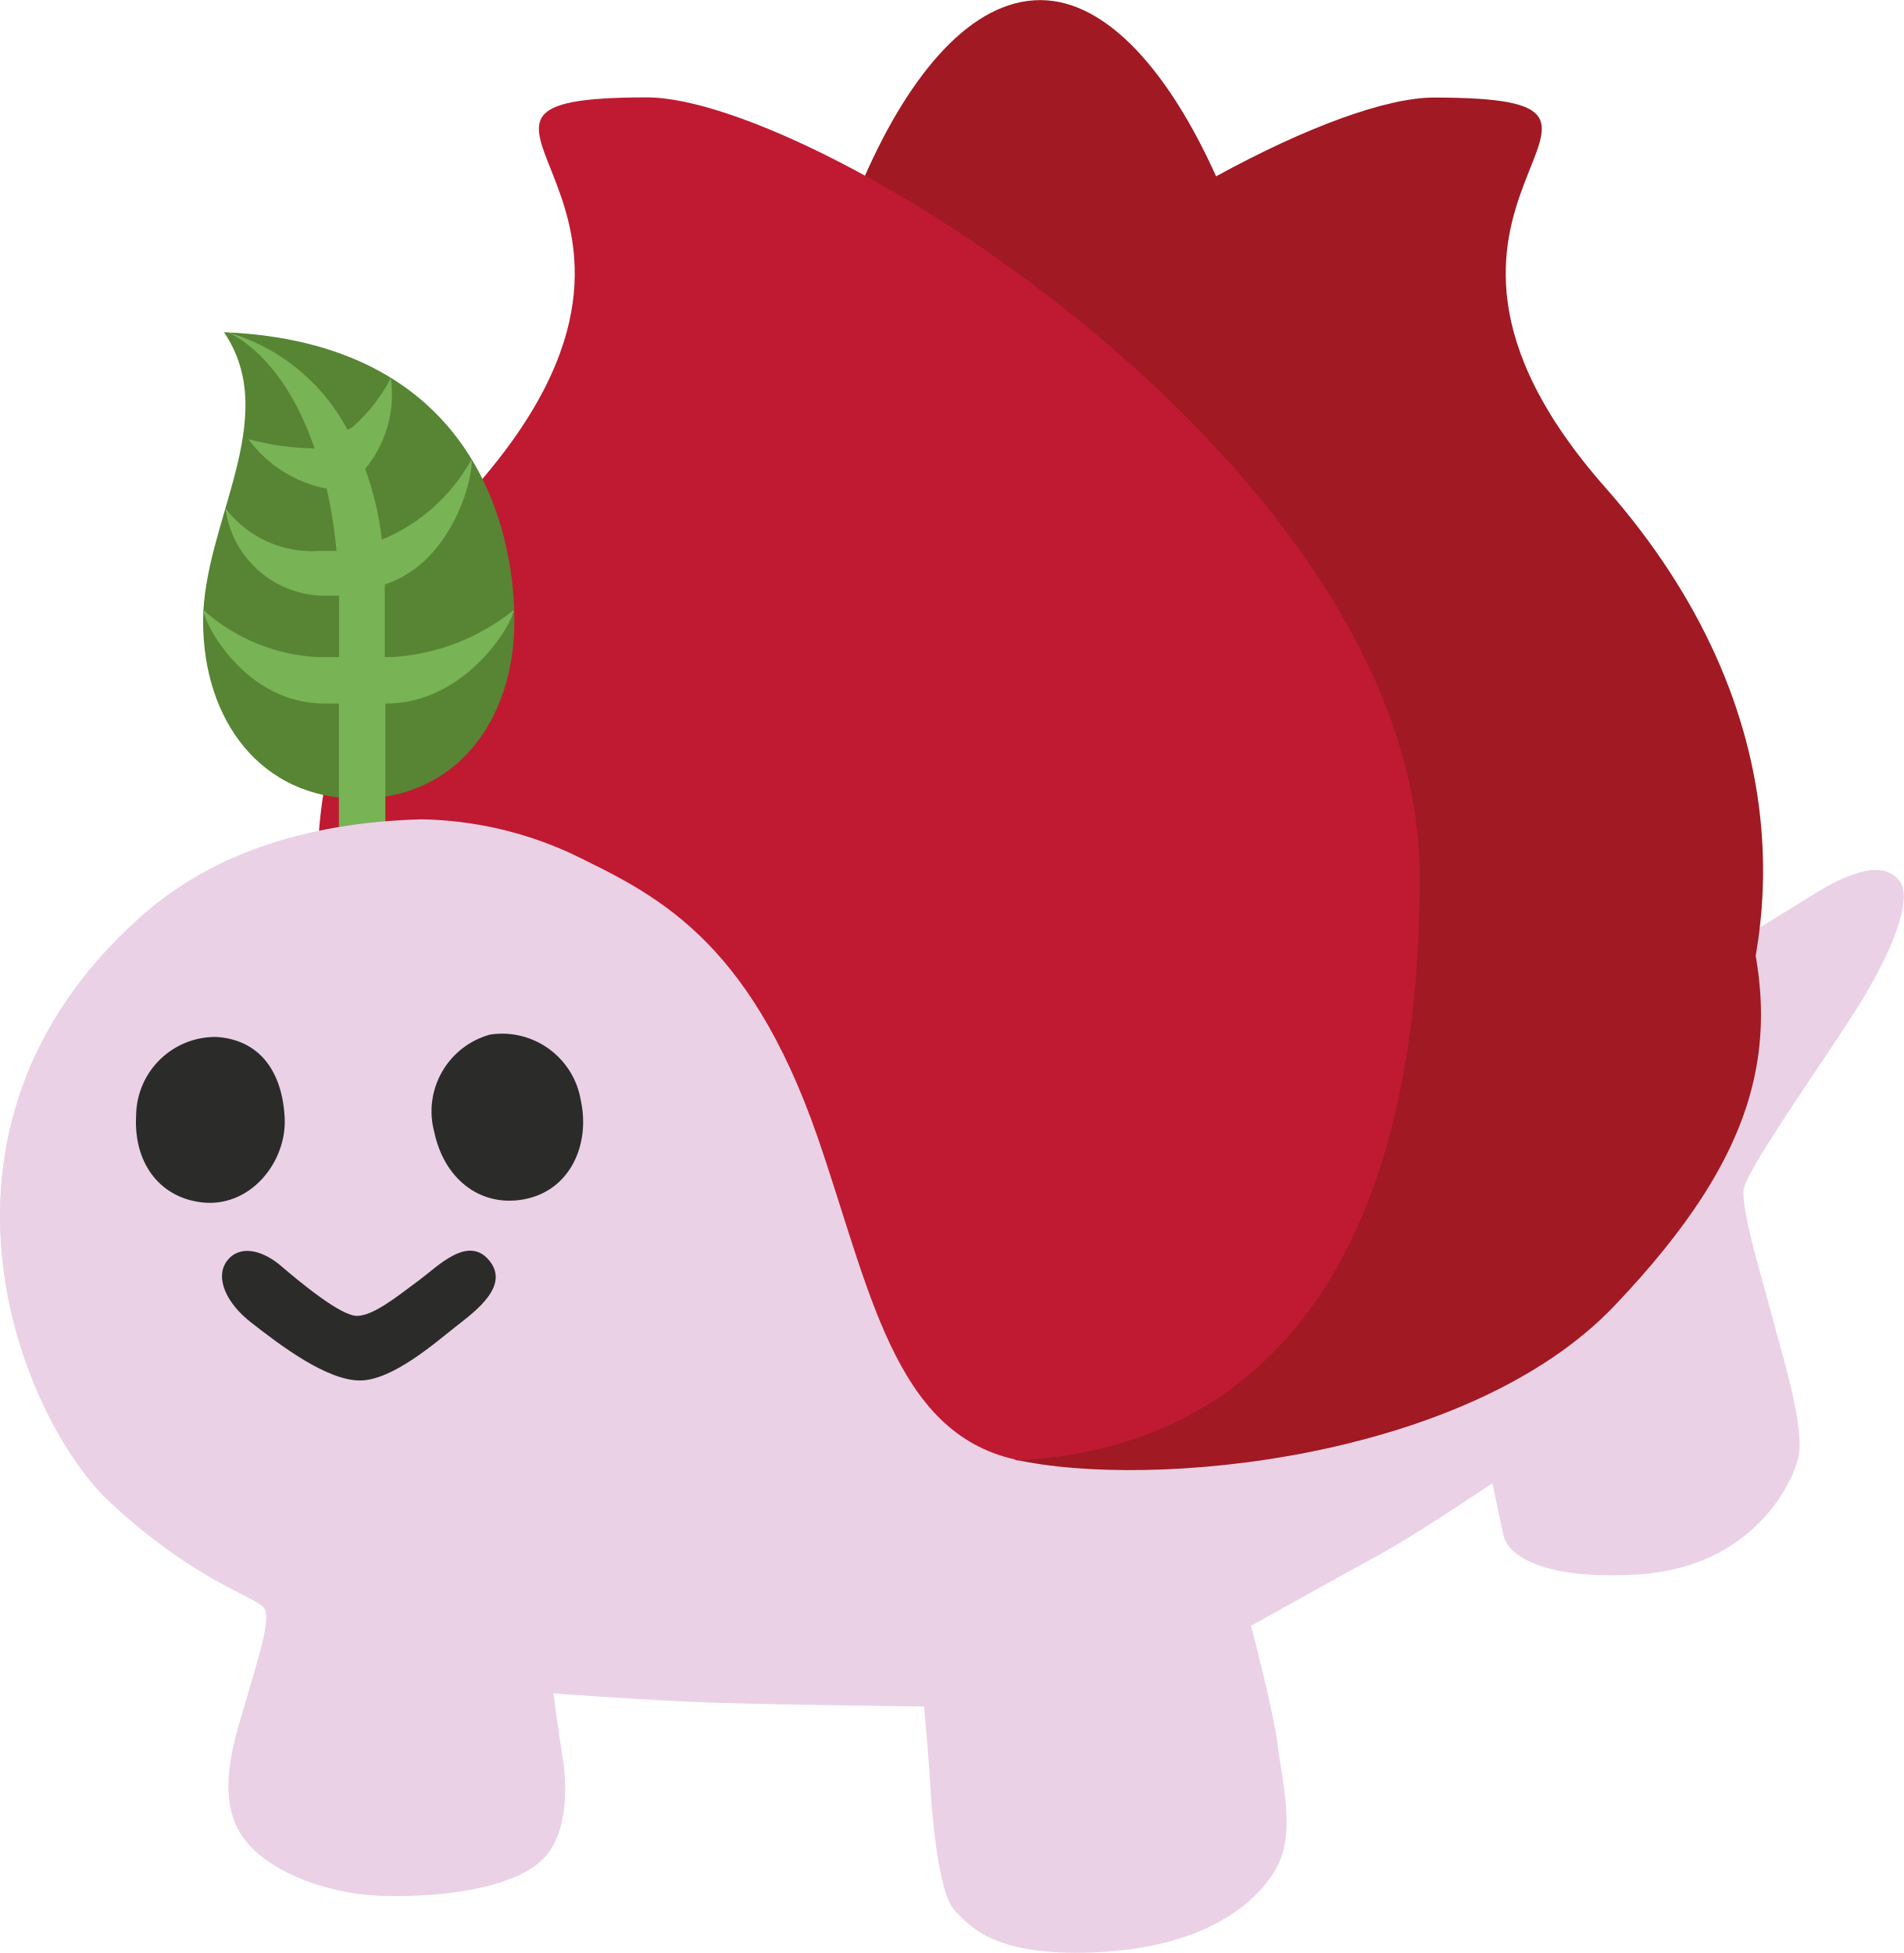
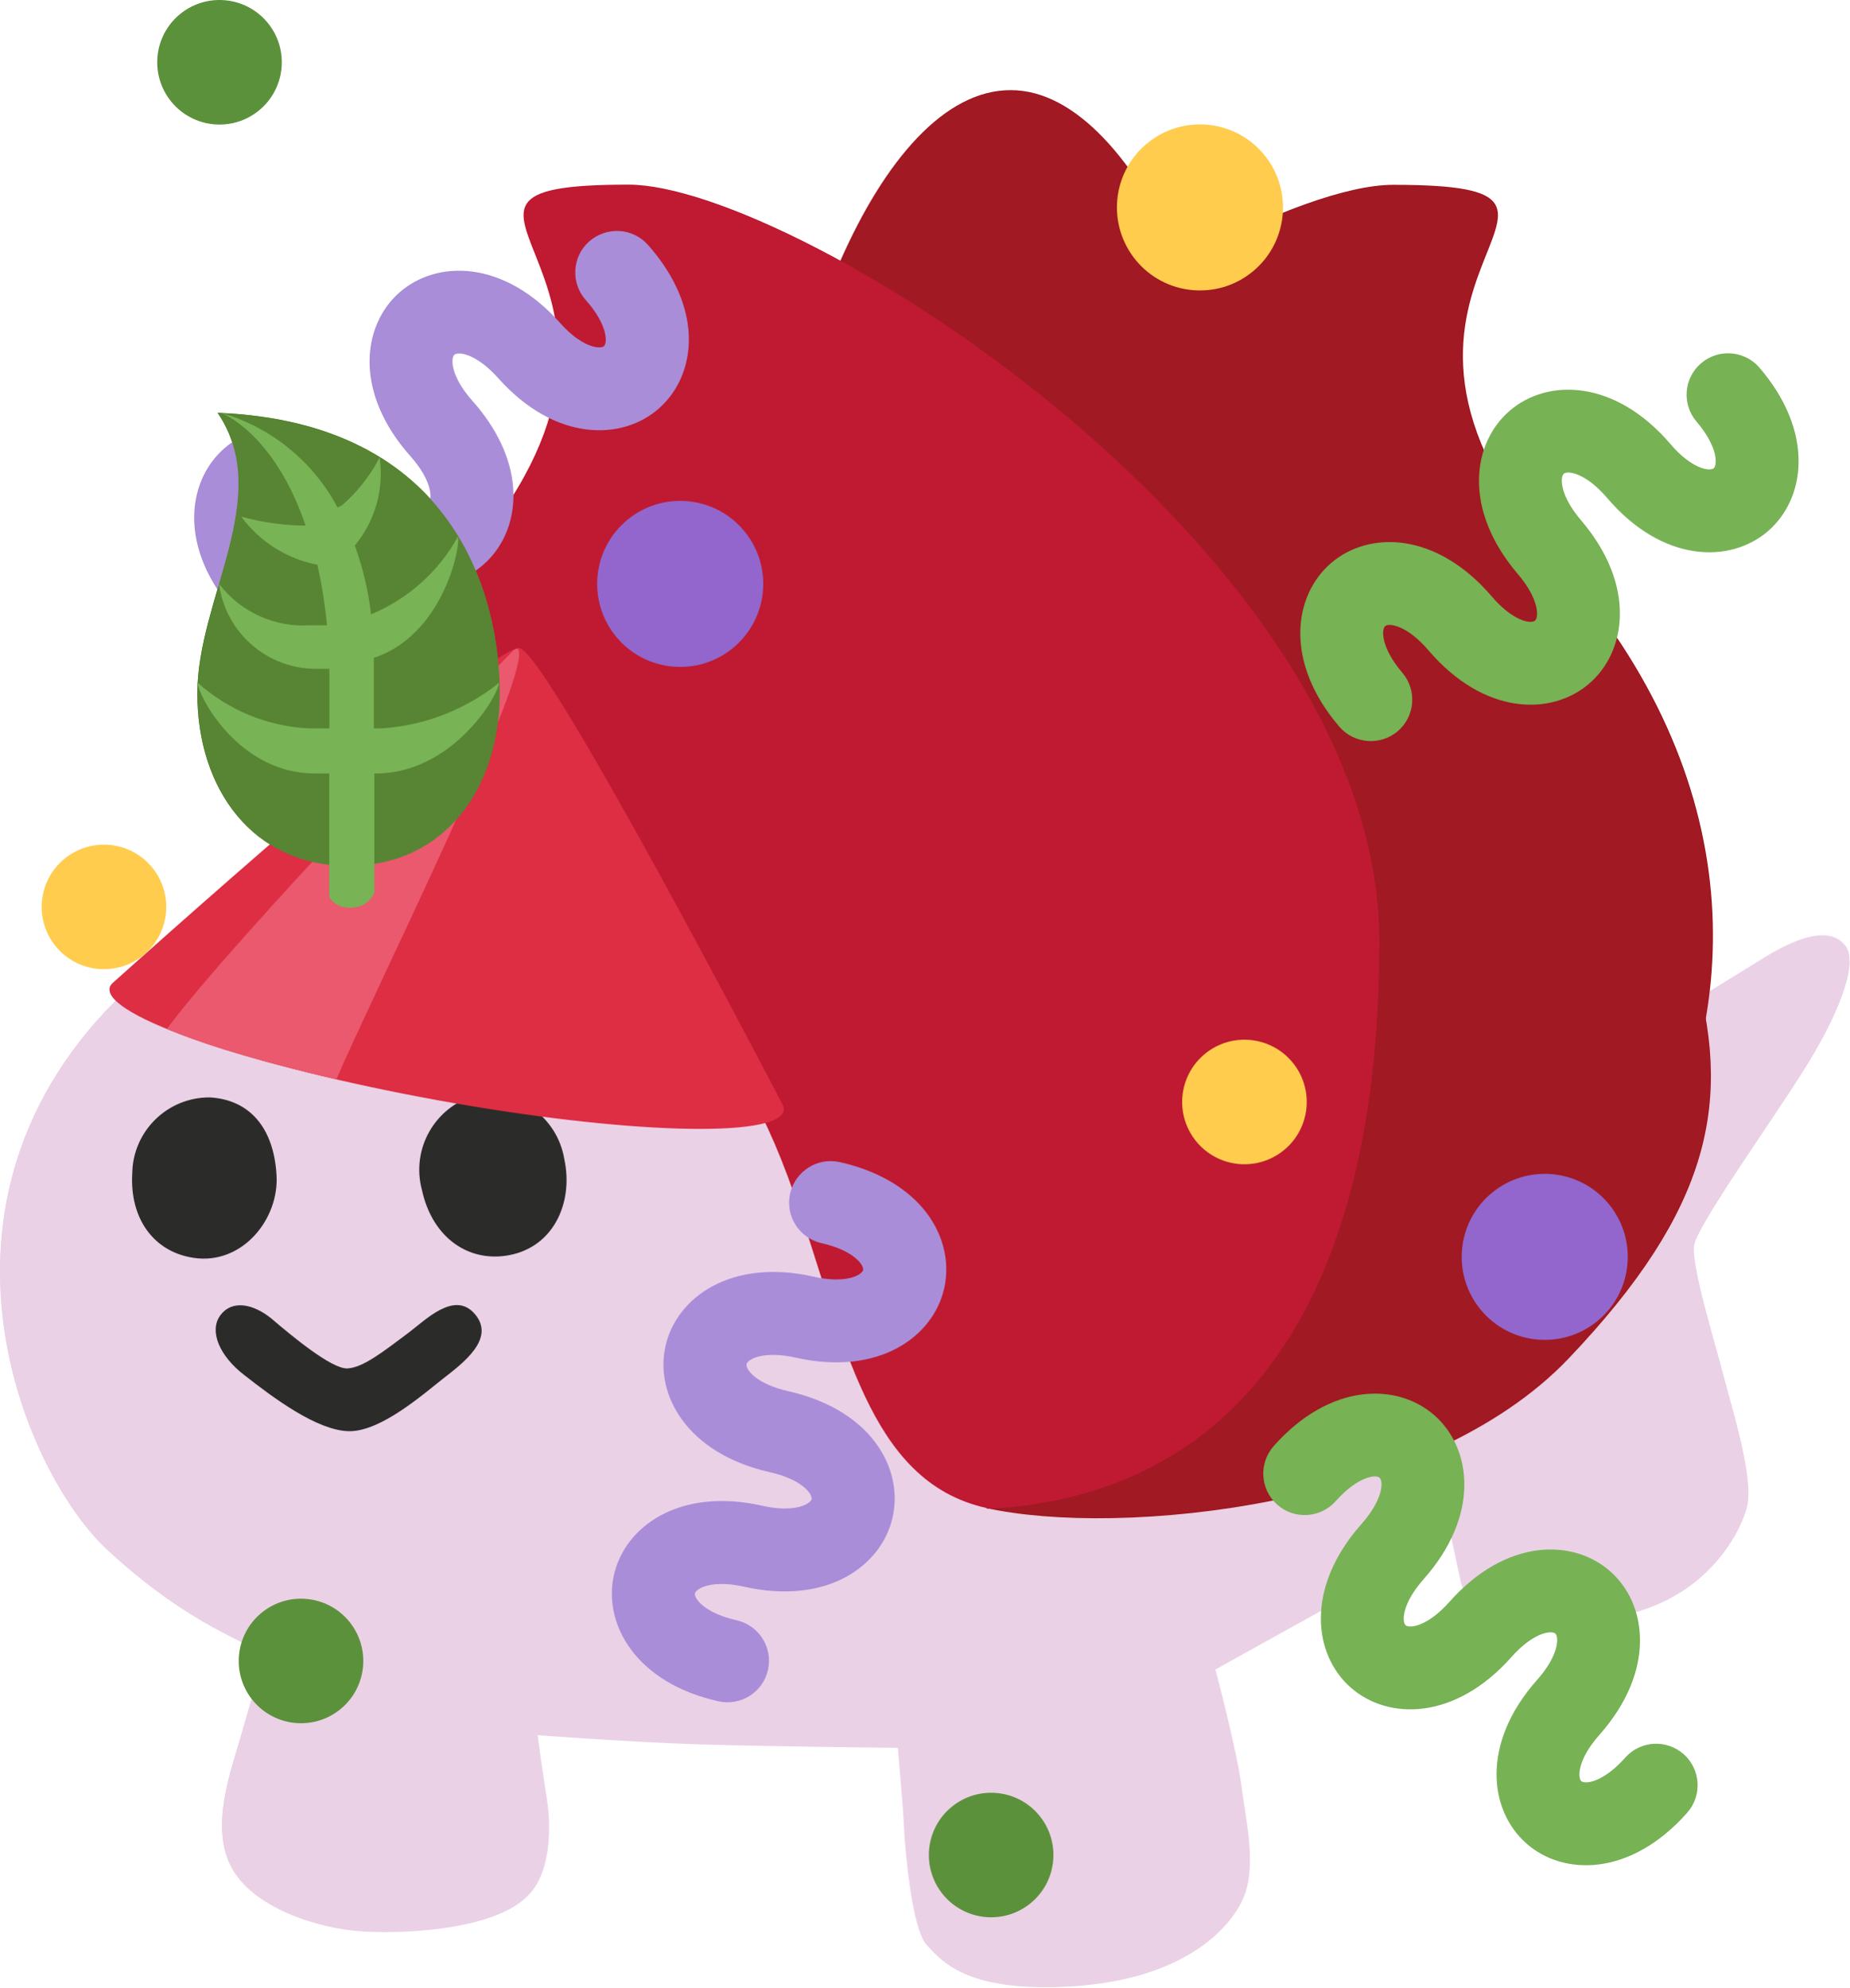
- <svg xmlns="http://www.w3.org/2000/svg" width="37mm" height="37.96mm" viewBox="0 0 104.89 107.6">
-   <defs>
-     <style>
+ <svg xmlns="http://www.w3.org/2000/svg" width="36.999mm" height="39.757mm" viewBox="0 0 104.886 112.693" version="1.1" id="svg71030">
+   <defs id="defs70996">
+     <style id="style70994">
      .cls-1 {
        fill: #ebd1e6;
      }

      .cls-2 {
        fill: #a11922;
      }

      .cls-3 {
        fill: #4a4f23;
      }

      .cls-4 {
        fill: #bf1a32;
      }

      .cls-5 {
        fill: #578533;
      }

      .cls-6 {
        fill: #78b355;
      }

      .cls-7 {
        fill: #2b2c29;
      }
    </style>
+     <clipPath clipPathUnits="userSpaceOnUse" id="clipPath73080">
+       <path style="display:none;fill:none;stroke-width:3.75" d="m 18.406,44.445 c 0,0 -0.201,1.984 1.52,1.924 1.656,-0.058 1.529,-2.05 1.529,-2.05 l 3.913,5.432 -9.786,0.429 z" id="path73082" />
+       <path id="lpe_path-effect73084" style="fill:none;stroke-width:3.75" class="powerclip" d="M 6.19,13.3 H 33.34 V 54.04 H 6.19 Z m 12.216,31.145 -2.823,5.736 9.786,-0.429 -3.913,-5.432 c 0,0 0.126,1.992 -1.529,2.05 -1.721,0.06 -1.52,-1.924 -1.52,-1.924 z" />
+     </clipPath>
  </defs>
-   <g id="Layer_2" data-name="Layer 2">
+   <g id="Layer_2" data-name="Layer 2" transform="translate(-9.6856421e-4,5.104671)">
    <g id="grid">
      <g id="wl_copy" data-name="wl copy">
        <g id="flowers">
-           <g>
-             <path class="cls-1" d="M95.19,52.19l4.27-2.63c.86-.53,4-2.67,5.21-1,.73,1-.46,4-2.42,7.08-1.79,2.86-6,8.74-6.18,9.88s1.21,5.6,1.65,7.33,1.78,5.89,1.34,7.54-2.8,6.2-9.3,6.38C84.6,87,83,85.5,82.83,84.58c-.15-.66-.61-2.86-.61-2.86s-4.14,2.8-6.1,3.87-7.22,4-7.22,4,1.22,4.71,1.47,6.62.95,4.63,0,6.5c-.85,1.71-3.59,4.61-10.32,4.83-5.25.18-6.64-1.4-7.51-2.36s-1.24-5.71-1.28-6.7-.35-4.5-.35-4.5-7.13-.07-11.43-.2c-3.9-.13-9-.52-9-.52s.27,2.06.51,3.54c.23,1.32.37,4.11-1,5.52-1.79,1.91-6.63,2.23-9.3,2.08s-6.43-1.37-7.61-3.74.11-5.59.62-7.44c.45-1.63,1.26-4,.89-4.62S10.94,87.28,6.1,82.8-5.5,62.36,7.72,50.54,46.63,50,48,50.74,95.19,52.19,95.19,52.19Z" />
-             <path class="cls-2" d="M52.77,23.74c-12.34,1-21.37,7.53-25.7,14.41a56.4,56.4,0,0,0-3.85,7A20.56,20.56,0,0,1,31.42,47C36,49.23,41.2,51.59,45,62.61c2.88,8.32,4.19,16.29,10.88,17.8,7.57,1.69,25,0,33.06-8.46s9.42-14.64,7-22.55-12.57-21.75-26-25C64.12,23,58.37,23.26,52.77,23.74Z" />
-             <path class="cls-3" d="M94.22,45.22c-.41-.87-1.24-2.17-1.24-2.17s0,1.82-.11,2.78c-.19,1.57-.92,4.85-1.43,4.4A107.43,107.43,0,0,1,84,41.43c-1.6-2.17-7.06-7.81-7.26-9.71a19.37,19.37,0,0,1,1-4.17l-2.14-1.11c-.79-.4-2-.84-2-.84s-.51,4.38-1.23,5.23-4.63,2.49-7.73,3.81c-3.75,1.59-7.36,3.61-8.73,3.91-1.2.27-8.11-.93-10.72-1.32-3.27-.49-8.22-1.68-9.38-2.44A13.7,13.7,0,0,1,33,31.54s-.77.57-1.53,1.23a15,15,0,0,0-1.72,1.9s2.13,2,2.28,2.73c.2,1.06-1,2.56-2,4-.61.86-2.27,4.41-2.27,4.41a6.34,6.34,0,0,1,1.93.48c1.11.46,2.16.94,2.16.94s2.39-6.22,4.08-6.85c1.44-.54,5.62.65,8.64,1.15,4.29.71,8.62,1.32,9.58,2.44s2.06,5.85,3.08,9.82c1.12,4.34,4,15.62,3.48,16.51s-5,.76-7.61.56a33.43,33.43,0,0,1-5.75-1.34s.59,1.85.78,2.34c.27.71,1.13,2.68,1.13,2.68s5.12,2,19.93,0,21.75-12.38,23.65-17c2.55-6.12,2.77-9.34,2.77-9.34S94.63,46.08,94.22,45.22Zm-12.78,20c-3.66,2.52-13.29,5.41-15.08,4.54-1.44-.7-4-12.23-5.2-17.37-.78-3.29-2.51-8.27-1.65-9.87.58-1.09,4.14-2.83,6.77-4.19s6.07-3,7.14-2.94c1.52.12,5,5.24,8.39,9.61s7.18,8.91,7.3,10.53S85.22,62.6,81.44,65.18Z" />
-             <g>
-               <path class="cls-2" d="M88.43,26.84C74.24,10.73,93.93,5.37,79,5.37c-2.6,0-7,1.6-12,4.34C64.43,4,61,0,57.31,0c-7.48,0-13.6,15.85-14.13,30.18-4,5.63-6.77,11.8-6.77,18.12,0,22.23,9.45,32.2,23.64,32.2C88.43,80.5,109.85,51.13,88.43,26.84Z" />
-               <path class="cls-4" d="M78.22,48.3c0,22.23-9.46,32.2-23.65,32.2-28.38,0-49.79-29.37-28.38-53.67C40.38,10.73,20.7,5.36,35.65,5.36,45.11,5.37,78.22,26.07,78.22,48.3Z" />
+           <g id="g71024">
+             <path class="cls-1" d="m 95.19,52.19 4.27,-2.63 c 0.86,-0.53 4,-2.67 5.21,-1 0.73,1 -0.46,4 -2.42,7.08 -1.79,2.86 -6,8.74 -6.18,9.88 -0.18,1.14 1.21,5.6 1.65,7.33 0.44,1.73 1.78,5.89 1.34,7.54 -0.44,1.65 -2.8,6.2 -9.3,6.38 C 84.6,87 83,85.5 82.83,84.58 c -0.15,-0.66 -0.61,-2.86 -0.61,-2.86 0,0 -4.14,2.8 -6.1,3.87 -1.96,1.07 -7.22,4 -7.22,4 0,0 1.22,4.71 1.47,6.62 0.25,1.91 0.95,4.63 0,6.5 -0.85,1.71 -3.59,4.61 -10.32,4.83 -5.25,0.18 -6.64,-1.4 -7.51,-2.36 -0.87,-0.96 -1.24,-5.71 -1.28,-6.7 -0.04,-0.99 -0.35,-4.5 -0.35,-4.5 0,0 -7.13,-0.07 -11.43,-0.2 -3.9,-0.13 -9,-0.52 -9,-0.52 0,0 0.27,2.06 0.51,3.54 0.23,1.32 0.37,4.11 -1,5.52 -1.79,1.91 -6.63,2.23 -9.3,2.08 -2.67,-0.15 -6.43,-1.37 -7.61,-3.74 -1.18,-2.37 0.11,-5.59 0.62,-7.44 0.45,-1.63 1.26,-4 0.89,-4.62 C 14.22,87.98 10.94,87.28 6.1,82.8 1.26,78.32 -5.5,62.36 7.72,50.54 20.94,38.72 46.63,50 48,50.74 c 1.37,0.74 47.19,1.45 47.19,1.45 z" id="path70998" />
+             <path class="cls-2" d="m 52.77,23.74 c -12.34,1 -21.37,7.53 -25.7,14.41 a 56.4,56.4 0 0 0 -3.85,7 20.56,20.56 0 0 1 8.2,1.85 C 36,49.23 41.2,51.59 45,62.61 c 2.88,8.32 4.19,16.29 10.88,17.8 7.57,1.69 25,0 33.06,-8.46 8.06,-8.46 9.42,-14.64 7,-22.55 -2.42,-7.91 -12.57,-21.75 -26,-25 C 64.12,23 58.37,23.26 52.77,23.74 Z" id="path71000" />
+             <path class="cls-3" d="m 94.22,45.22 c -0.41,-0.87 -1.24,-2.17 -1.24,-2.17 0,0 0,1.82 -0.11,2.78 -0.19,1.57 -0.92,4.85 -1.43,4.4 A 107.43,107.43 0 0 1 84,41.43 c -1.6,-2.17 -7.06,-7.81 -7.26,-9.71 a 19.37,19.37 0 0 1 1,-4.17 L 75.6,26.44 c -0.79,-0.4 -2,-0.84 -2,-0.84 0,0 -0.51,4.38 -1.23,5.23 -0.72,0.85 -4.63,2.49 -7.73,3.81 -3.75,1.59 -7.36,3.61 -8.73,3.91 -1.2,0.27 -8.11,-0.93 -10.72,-1.32 -3.27,-0.49 -8.22,-1.68 -9.38,-2.44 A 13.7,13.7 0 0 1 33,31.54 c 0,0 -0.77,0.57 -1.53,1.23 a 15,15 0 0 0 -1.72,1.9 c 0,0 2.13,2 2.28,2.73 0.2,1.06 -1,2.56 -2,4 -0.61,0.86 -2.27,4.41 -2.27,4.41 a 6.34,6.34 0 0 1 1.93,0.48 c 1.11,0.46 2.16,0.94 2.16,0.94 0,0 2.39,-6.22 4.08,-6.85 1.44,-0.54 5.62,0.65 8.64,1.15 4.29,0.71 8.62,1.32 9.58,2.44 0.96,1.12 2.06,5.85 3.08,9.82 1.12,4.34 4,15.62 3.48,16.51 -0.52,0.89 -5,0.76 -7.61,0.56 a 33.43,33.43 0 0 1 -5.75,-1.34 c 0,0 0.59,1.85 0.78,2.34 0.27,0.71 1.13,2.68 1.13,2.68 0,0 5.12,2 19.93,0 14.81,-2 21.75,-12.38 23.65,-17 2.55,-6.12 2.77,-9.34 2.77,-9.34 0,0 -0.98,-2.12 -1.39,-2.98 z m -12.78,20 c -3.66,2.52 -13.29,5.41 -15.08,4.54 -1.44,-0.7 -4,-12.23 -5.2,-17.37 -0.78,-3.29 -2.51,-8.27 -1.65,-9.87 0.58,-1.09 4.14,-2.83 6.77,-4.19 2.63,-1.36 6.07,-3 7.14,-2.94 1.52,0.12 5,5.24 8.39,9.61 3.39,4.37 7.18,8.91 7.3,10.53 0.12,1.62 -3.89,7.07 -7.67,9.65 z" id="path71002" />
+             <g id="g71008">
+               <path class="cls-2" d="M 88.43,26.84 C 74.24,10.73 93.93,5.37 79,5.37 76.4,5.37 72,6.97 67,9.71 64.43,4 61,0 57.31,0 49.83,0 43.71,15.85 43.18,30.18 c -4,5.63 -6.77,11.8 -6.77,18.12 0,22.23 9.45,32.2 23.64,32.2 28.38,0 49.8,-29.37 28.38,-53.66 z" id="path71004" />
+               <path class="cls-4" d="m 78.22,48.3 c 0,22.23 -9.46,32.2 -23.65,32.2 C 26.19,80.5 4.78,51.13 26.19,26.83 40.38,10.73 20.7,5.36 35.65,5.36 45.11,5.37 78.22,26.07 78.22,48.3 Z" id="path71006" />
            </g>
-             <g>
-               <path class="cls-5" d="M28.34,34.23c0-5.41-2.45-15.38-16-15.93,3.22,4.75-1.15,10.51-1.15,15.93S14.35,44,19.76,44,28.33,39.65,28.34,34.23Z" />
-               <path class="cls-6" d="M19.14,23.67a10.88,10.88,0,0,0-6.61-5.37s3,1.1,4.8,6.4a14.32,14.32,0,0,1-3.65-.51A7,7,0,0,0,18,26.92a27.8,27.8,0,0,1,.54,3.43l-.92,0A6,6,0,0,1,12.42,28,5.54,5.54,0,0,0,18,32.82l.68,0c0,.45,0,.9,0,1.38v2H17.52a10.19,10.19,0,0,1-6.31-2.59c0,.68,2.27,5.15,6.66,5.15h.8v9a1.28,1.28,0,0,0,2.56,0v-9h.06c4.39,0,7-4.46,7-5.14a11.85,11.85,0,0,1-6.67,2.58h-.42v-4c3.9-1.28,4.93-6.25,4.77-6.88a10,10,0,0,1-4.93,4.41,17.06,17.06,0,0,0-.92-3.9,6.4,6.4,0,0,0,1.41-5,9.17,9.17,0,0,1-2.14,2.72Z" />
+             <g id="g71014">
+               <path class="cls-5" d="m 28.34,34.23 c 0,-5.41 -2.45,-15.38 -16,-15.93 3.22,4.75 -1.15,10.51 -1.15,15.93 0,5.42 3.16,9.77 8.57,9.77 5.41,0 8.57,-4.35 8.58,-9.77 z" id="path71010" />
+               <path class="cls-6" d="M 19.14,23.67 A 10.88,10.88 0 0 0 12.53,18.3 c 0,0 3,1.1 4.8,6.4 a 14.32,14.32 0 0 1 -3.65,-0.51 7,7 0 0 0 4.32,2.73 27.8,27.8 0 0 1 0.54,3.43 H 17.62 A 6,6 0 0 1 12.42,28 5.54,5.54 0 0 0 18,32.82 h 0.68 c 0,0.45 0,0.9 0,1.38 v 2 h -1.16 a 10.19,10.19 0 0 1 -6.31,-2.59 c 0,0.68 2.27,5.15 6.66,5.15 h 0.8 v 9 a 1.28,1.28 0 0 0 2.56,0 v -9 h 0.06 c 4.39,0 7,-4.46 7,-5.14 A 11.85,11.85 0 0 1 21.62,36.2 H 21.2 v -4 c 3.9,-1.28 4.93,-6.25 4.77,-6.88 a 10,10 0 0 1 -4.93,4.41 17.06,17.06 0 0 0 -0.92,-3.9 6.4,6.4 0 0 0 1.41,-5 9.17,9.17 0 0 1 -2.14,2.72 z" id="path71012" />
            </g>
-             <path class="cls-1" d="M55.91,80.41c-6.69-1.51-8-9.48-10.88-17.8C41.2,51.59,36,49.23,31.42,47a20.56,20.56,0,0,0-8.2-1.86v0C17.59,45.29,12,46.7,7.72,50.54-5.5,62.36,1.24,78.32,6.1,82.8s8.12,5.18,8.48,5.84-.44,3-.89,4.62c-.51,1.85-1.8,5.07-.62,7.44s4.94,3.6,7.61,3.74,7.51-.17,9.3-2.08c1.34-1.41,1.2-4.2,1-5.52-.24-1.48-.51-3.54-.51-3.54s5.15.39,9.05.52c4.3.13,11.43.2,11.43.2s.31,3.5.35,4.5.4,5.73,1.28,6.7,2.26,2.54,7.51,2.36c6.73-.22,9.47-3.12,10.32-4.83.94-1.87.23-4.59,0-6.5s-1.47-6.62-1.47-6.62" />
-             <path class="cls-7" d="M23.11,70.52c1-.74,2.66-2.48,3.83-1.09s-.7,2.78-1.79,3.63-3.51,3-5.32,3-4.33-1.89-6-3.2c-1.37-1.06-2-2.48-1.33-3.38s1.88-.63,2.89.19c1.17,1,3.42,2.87,4.31,2.83S21.77,71.52,23.11,70.52Z" />
-             <path class="cls-7" d="M32,60.63c.54,2.49-.64,5.14-3.4,5.49-2.27.28-4.13-1.23-4.67-3.73A4.39,4.39,0,0,1,27,57,4.4,4.4,0,0,1,32,60.63Z" />
-             <path class="cls-7" d="M15.68,61.51c.17,2.51-1.94,5.13-4.69,4.72C8.72,65.9,7.35,64,7.5,61.44a4.37,4.37,0,0,1,4.4-4.31C14.18,57.26,15.52,58.88,15.68,61.51Z" />
+             <path class="cls-1" d="M 55.91,80.41 C 49.22,78.9 47.91,70.93 45.03,62.61 41.2,51.59 36,49.23 31.42,47 a 20.56,20.56 0 0 0 -8.2,-1.86 v 0 C 17.59,45.29 12,46.7 7.72,50.54 -5.5,62.36 1.24,78.32 6.1,82.8 c 4.86,4.48 8.12,5.18 8.48,5.84 0.36,0.66 -0.44,3 -0.89,4.62 -0.51,1.85 -1.8,5.07 -0.62,7.44 1.18,2.37 4.94,3.6 7.61,3.74 2.67,0.14 7.51,-0.17 9.3,-2.08 1.34,-1.41 1.2,-4.2 1,-5.52 -0.24,-1.48 -0.51,-3.54 -0.51,-3.54 0,0 5.15,0.39 9.05,0.52 4.3,0.13 11.43,0.2 11.43,0.2 0,0 0.31,3.5 0.35,4.5 0.04,1 0.4,5.73 1.28,6.7 0.88,0.97 2.26,2.54 7.51,2.36 6.73,-0.22 9.47,-3.12 10.32,-4.83 0.94,-1.87 0.23,-4.59 0,-6.5 -0.23,-1.91 -1.47,-6.62 -1.47,-6.62" id="path71016" />
+             <path class="cls-7" d="m 23.11,70.52 c 1,-0.74 2.66,-2.48 3.83,-1.09 1.17,1.39 -0.7,2.78 -1.79,3.63 -1.09,0.85 -3.51,3 -5.32,3 -1.81,0 -4.33,-1.89 -6,-3.2 -1.37,-1.06 -2,-2.48 -1.33,-3.38 0.67,-0.9 1.88,-0.63 2.89,0.19 1.17,1 3.42,2.87 4.31,2.83 0.89,-0.04 2.07,-0.98 3.41,-1.98 z" id="path71018" />
+             <path class="cls-7" d="m 32,60.63 c 0.54,2.49 -0.64,5.14 -3.4,5.49 -2.27,0.28 -4.13,-1.23 -4.67,-3.73 A 4.39,4.39 0 0 1 27,57 a 4.4,4.4 0 0 1 5,3.63 z" id="path71020" />
+             <path class="cls-7" d="m 15.68,61.51 c 0.17,2.51 -1.94,5.13 -4.69,4.72 C 8.72,65.9 7.35,64 7.5,61.44 a 4.37,4.37 0 0 1 4.4,-4.31 c 2.28,0.13 3.62,1.75 3.78,4.38 z" id="path71022" />
+             <g id="g8739" transform="matrix(1.273009,0.08015026,-0.08015026,1.273009,-15.72546,-1.606925)">
+               <path fill="#dd2e44" d="m 50.008,43.573 c 0.011,-0.09 -0.023,-0.185 -0.081,-0.281 0,0 -11.66,-19.349 -12.932,-19.5 -1.272,-0.149 -17.096,15.976 -17.096,15.976 -0.079,0.08 -0.134,0.163 -0.144,0.255 -0.149,1.263 6.504,3.08 14.857,4.061 8.355,0.981 15.247,0.753 15.396,-0.51 z" id="path5268" style="stroke-width:1.394" />
+               <path fill="#ea596e" d="m 36.91,23.816 c -0.045,0.012 -0.1,0.037 -0.163,0.075 -1.276,1.439 -11.566,13.519 -14.339,17.79 2.169,0.745 4.658,1.247 7.662,1.764 1.415,-3.989 7.721,-18.905 6.84,-19.629 z" id="path5270" style="stroke-width:1.394" />
+             </g>
+             <path fill="#aa8dd8" d="m 76.918,-7.448 c 0.441,0.409 0.726,0.985 0.753,1.636 0.079,2.052 -0.373,3.858 -1.308,5.213 -0.99,1.434 -2.478,2.287 -4.085,2.35 -2.819,0.109 -5.778,-2.299 -5.966,-7.124 -0.075,-1.876 -0.79,-2.611 -1.076,-2.597 -0.287,0.009 -0.944,0.799 -0.871,2.675 0.079,2.052 -0.373,3.858 -1.308,5.213 -0.99,1.434 -2.478,2.291 -4.085,2.35 -2.821,0.109 -5.778,-2.299 -5.968,-7.119 -0.054,-1.368 -0.436,-2.037 -0.66,-2.311 -0.182,-0.218 -0.338,-0.293 -0.419,-0.29 -0.284,0.013 -0.942,0.794 -0.869,2.675 0.049,1.299 -0.963,2.396 -2.262,2.445 -1.299,0.051 -2.393,-0.958 -2.445,-2.262 -0.19,-4.82 2.57,-7.455 5.393,-7.565 2.821,-0.109 5.778,2.299 5.966,7.124 0.052,1.368 0.436,2.033 0.659,2.307 0.18,0.221 0.336,0.295 0.417,0.291 0.287,-0.009 0.944,-0.794 0.871,-2.675 -0.188,-4.821 2.57,-7.455 5.393,-7.565 2.821,-0.109 5.78,2.298 5.963,7.119 0.054,1.368 0.439,2.037 0.662,2.311 0.18,0.219 0.336,0.293 0.417,0.291 0.286,-0.014 0.944,-0.799 0.871,-2.675 -0.051,-1.299 0.963,-2.396 2.262,-2.445 0.654,-0.02 1.251,0.222 1.695,0.63 z" id="path9586" style="stroke-width:2.355" transform="matrix(0.7721891,-0.6353137,0.6353137,0.7721891,-19.54493,62.60864)" />
+             <g id="g73067" clip-path="url(#clipPath73080)">
+               <path class="cls-5" d="m 28.34,34.23 c 0,-5.41 -2.45,-15.38 -16,-15.93 3.22,4.75 -1.15,10.51 -1.15,15.93 0,5.42 3.16,9.77 8.57,9.77 5.41,0 8.57,-4.35 8.58,-9.77 z" id="path73063" />
+               <path class="cls-6" d="M 19.14,23.67 A 10.88,10.88 0 0 0 12.53,18.3 c 0,0 3,1.1 4.8,6.4 a 14.32,14.32 0 0 1 -3.65,-0.51 7,7 0 0 0 4.32,2.73 27.8,27.8 0 0 1 0.54,3.43 H 17.62 A 6,6 0 0 1 12.42,28 5.54,5.54 0 0 0 18,32.82 h 0.68 c 0,0.45 0,0.9 0,1.38 v 2 h -1.16 a 10.19,10.19 0 0 1 -6.31,-2.59 c 0,0.68 2.27,5.15 6.66,5.15 h 0.8 v 9 a 1.28,1.28 0 0 0 2.56,0 v -9 h 0.06 c 4.39,0 7,-4.46 7,-5.14 A 11.85,11.85 0 0 1 21.62,36.2 H 21.2 v -4 c 3.9,-1.28 4.93,-6.25 4.77,-6.88 a 10,10 0 0 1 -4.93,4.41 17.06,17.06 0 0 0 -0.92,-3.9 6.4,6.4 0 0 0 1.41,-5 9.17,9.17 0 0 1 -2.14,2.72 z" id="path73065" />
+             </g>
          </g>
        </g>
      </g>
    </g>
  </g>
+   <g id="g9662" transform="matrix(0.7721891,-0.6353137,0.6353137,0.7721891,-19.5459,67.71331)">
+     <path fill="#77b255" d="m 121.924,39.634 c 0.092,4.826 -2.722,7.402 -5.547,7.451 -2.822,0.05 -5.731,-2.421 -5.819,-7.244 -0.033,-1.883 -0.733,-2.628 -1.018,-2.628 -0.291,0.006 -0.964,0.782 -0.93,2.66 0.09,4.823 -2.726,7.399 -5.551,7.448 -2.825,0.053 -5.729,-2.42 -5.816,-7.246 -0.036,-1.881 -0.738,-2.63 -1.024,-2.622 -0.284,0.006 -0.961,0.778 -0.928,2.658 0.023,1.296 -1.009,2.374 -2.307,2.397 -1.302,0.019 -2.373,-1.013 -2.397,-2.315 -0.088,-4.821 2.722,-7.4 5.552,-7.452 2.822,-0.05 5.726,2.422 5.817,7.249 0.033,1.883 0.733,2.628 1.02,2.621 0.286,-0.003 0.962,-0.775 0.929,-2.653 -0.089,-4.828 2.722,-7.402 5.552,-7.452 2.82,-0.052 5.724,2.419 5.815,7.248 0.032,1.878 0.739,2.625 1.02,2.621 0.289,-0.007 0.963,-0.777 0.932,-2.657 -0.027,-1.302 1.008,-2.372 2.307,-2.397 1.298,-0.023 2.373,1.013 2.393,2.313 z" id="path9165" style="stroke-width:2.355" />
+     <circle fill="#5c913b" cx="34.679" cy="77.081" r="3.532" id="circle9167" style="stroke-width:2.355" />
+     <circle fill="#9266cc" cx="66.868" cy="10.203" r="4.709" id="circle9169" style="stroke-width:2.355" />
+     <circle fill="#9266cc" cx="80.477" cy="70.828" r="4.709" id="circle9171" style="stroke-width:2.355" />
+     <circle fill="#5c913b" cx="11.449" cy="43.716" r="3.532" id="circle9173" style="stroke-width:2.355" />
+     <circle fill="#5c913b" cx="65.49" cy="-29.242" r="3.532" id="circle9175" style="stroke-width:2.355" />
+     <circle fill="#ffcc4d" cx="103.196" cy="12.441" r="4.709" id="circle9177" style="stroke-width:2.355" />
+     <circle fill="#ffcc4d" cx="72.908" cy="53.225" r="3.532" id="circle9179" style="stroke-width:2.355" />
+     <circle fill="#ffcc4d" cx="29.993" cy="3.59" r="3.532" id="circle9181" style="stroke-width:2.355" />
+     <path fill="#77b255" d="m 66.679,100.308 c -4.767,0.758 -7.707,-1.673 -8.146,-4.463 -0.439,-2.788 1.606,-6.011 6.37,-6.764 1.86,-0.293 2.502,-1.089 2.462,-1.372 -0.047,-0.288 -0.908,-0.847 -2.763,-0.554 -4.765,0.756 -7.704,-1.677 -8.143,-4.468 -0.444,-2.791 1.605,-6.008 6.372,-6.762 1.858,-0.295 2.502,-1.094 2.455,-1.377 -0.045,-0.28 -0.903,-0.844 -2.761,-0.551 -1.28,0.202 -2.491,-0.671 -2.693,-1.954 -0.199,-1.287 0.676,-2.49 1.961,-2.694 4.762,-0.754 7.705,1.673 8.148,4.468 0.439,2.788 -1.607,6.006 -6.375,6.764 -1.86,0.293 -2.502,1.089 -2.455,1.372 0.043,0.282 0.901,0.846 2.756,0.553 4.769,-0.755 7.707,1.673 8.148,4.468 0.442,2.786 -1.605,6.004 -6.374,6.761 -1.855,0.291 -2.498,1.095 -2.455,1.372 0.047,0.285 0.903,0.846 2.761,0.556 1.286,-0.206 2.489,0.671 2.693,1.954 0.202,1.283 -0.676,2.49 -1.96,2.69 z" id="path9584" style="stroke-width:2.355" />
+     <path fill="#aa8dd8" d="m 51.456,40.389 c 0.597,0.075 1.164,0.378 1.565,0.891 1.26,1.622 1.945,3.353 1.974,4.999 0.03,1.742 -0.682,3.302 -1.951,4.29 -2.227,1.731 -6.035,1.498 -9,-2.314 -1.154,-1.482 -2.163,-1.662 -2.388,-1.484 -0.228,0.174 -0.302,1.199 0.851,2.682 1.26,1.622 1.945,3.353 1.974,4.999 0.03,1.742 -0.679,3.306 -1.951,4.29 -2.229,1.732 -6.035,1.498 -8.998,-2.309 -0.841,-1.08 -1.542,-1.402 -1.883,-1.494 -0.275,-0.071 -0.446,-0.041 -0.51,0.008 -0.223,0.176 -0.303,1.194 0.852,2.68 0.797,1.028 0.614,2.508 -0.414,3.305 -1.026,0.799 -2.503,0.615 -3.305,-0.414 -2.963,-3.807 -2.255,-7.557 -0.024,-9.291 2.229,-1.732 6.035,-1.498 9,2.314 0.839,1.082 1.538,1.398 1.88,1.491 0.275,0.075 0.446,0.044 0.508,-0.006 0.228,-0.174 0.305,-1.195 -0.851,-2.682 -2.961,-3.808 -2.255,-7.557 -0.024,-9.291 2.229,-1.732 6.037,-1.5 8.995,2.312 0.841,1.08 1.543,1.4 1.885,1.492 0.274,0.073 0.444,0.042 0.508,-0.006 0.224,-0.178 0.302,-1.199 -0.85,-2.682 -0.799,-1.026 -0.614,-2.508 0.414,-3.305 0.52,-0.398 1.147,-0.548 1.745,-0.475 z" id="path12881" style="stroke-width:2.355" />
+   </g>
</svg>
